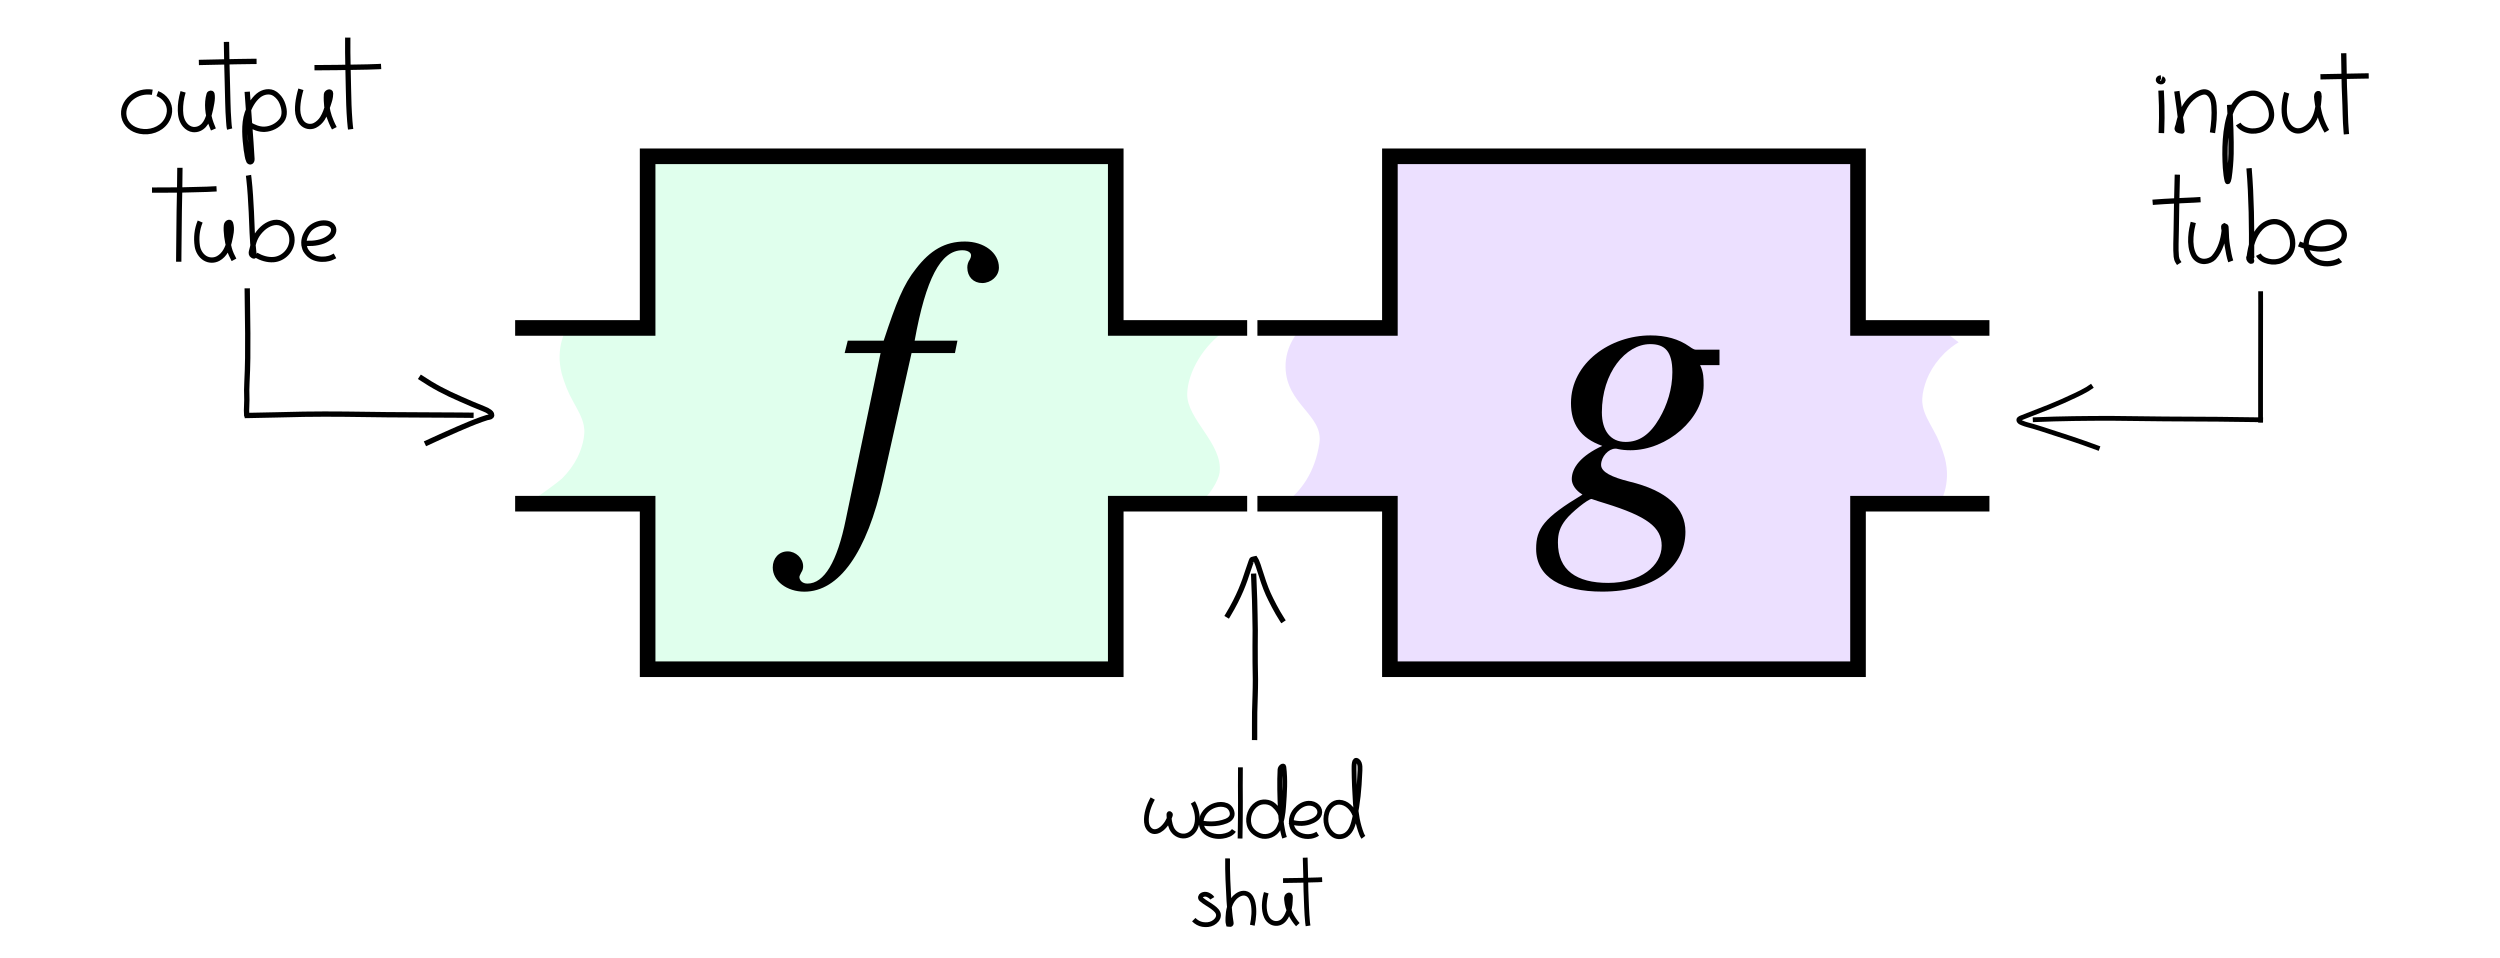
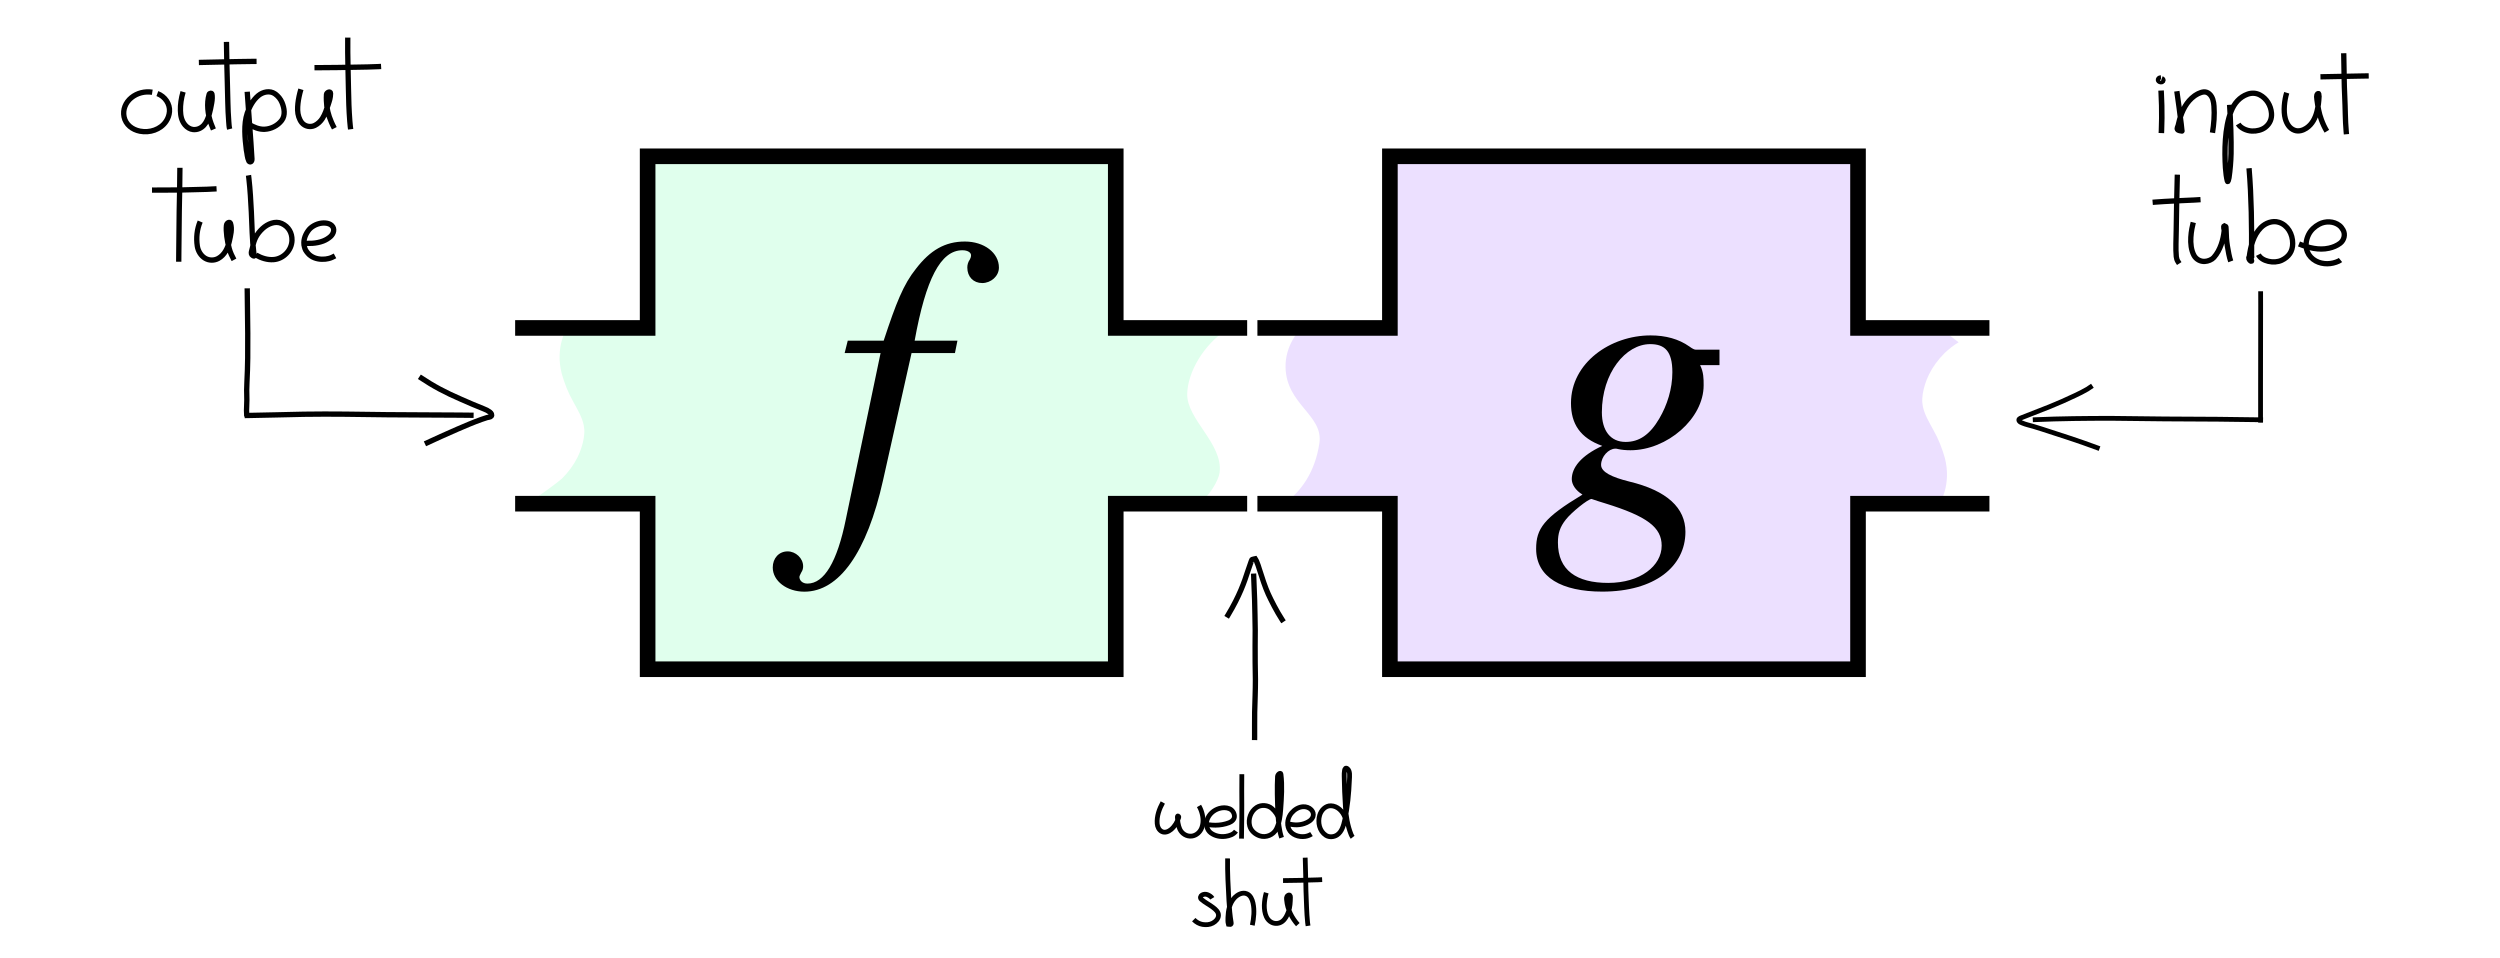
<svg xmlns="http://www.w3.org/2000/svg" xmlns:xlink="http://www.w3.org/1999/xlink" width="470" height="180" viewBox="0 10 470 180">
  <defs>
    <symbol id="a" overflow="visible" style="overflow:visible">
      <path d="M.344-3.953h.906L.375.234C.156 1.313-.172 1.86-.594 1.86c-.125 0-.203-.078-.203-.171 0-.016.016-.047.047-.11a.264.264 0 0 0 .047-.156c0-.203-.188-.375-.39-.375-.22 0-.376.172-.376.406 0 .344.36.61.797.61.875 0 1.578-.985 1.985-2.813l.718-3.203h1.094l.063-.313H2.109c.282-1.562.657-2.28 1.204-2.28.14 0 .218.062.218.124 0 .031 0 .047-.031.11a.344.344 0 0 0-.063.203c0 .234.157.39.376.39.218 0 .421-.172.421-.39 0-.375-.375-.657-.859-.657-.5 0-.875.22-1.234.688-.313.39-.5.86-.813 1.812H.422Zm0 0" style="stroke:none" />
    </symbol>
  </defs>
  <g style="display:inline">
    <path d="M238.057 177.837a9.841 9.841 0 0 0-.369 2.353c-.007.744.083 1.515.408 2.192.213.442.554.82 1.006 1.04a1.907 1.907 0 0 0 1.965-.193c.586-.446.91-1.14 1.159-1.812.323-.874.357-1.823.377-2.751.007-.314-.154-.539-.472-.325-.338.228-.273.572-.245.879.15 1.746 1.01 3.399 2.105 4.61" style="fill:none;fill-opacity:.996;stroke:#000;stroke-width:.9;stroke-linecap:butt;stroke-miterlimit:4;stroke-dasharray:none;stroke-opacity:1" />
    <path d="M419.933-5.431h-18.525v-24.085h53.932v24.085h-29.268" style="fill:#fff6d5;stroke:#000;stroke-width:1;stroke-miterlimit:2;stroke-dasharray:none" />
-     <path d="M254.69 163.183c-.443-1.217-1.535-2.336-2.904-2.37-1.15-.03-2.038.944-2.343 1.975-.446 1.505-.068 3.32 1.291 4.211.696.456 1.688.372 2.35-.077 1.008-.686 1.33-1.963 1.58-3.085.614-2.757.867-5.583.983-8.399.033-.782.197-1.943-.442-2.405-.671-.487-.656.906-.651 1.573.017 2.133.122 4.297.257 6.426.123 1.93.46 3.967 1.18 5.777.05.128.201.441.328.607M242.422 164.424c1.189.435 2.54.541 3.76.133.784-.263 1.62-.708 1.875-1.501.158-.492.005-1.027-.362-1.41-.429-.446-1.06-.668-1.694-.636-.975.049-1.819.612-2.412 1.295-.802.925-1.075 2.276-.584 3.377.535 1.196 2.095 1.762 3.418 1.552a3.387 3.387 0 0 0 1.306-.496M240.883 163.745c-.11-.951-.718-1.738-1.405-2.36-.822-.742-2.255-.842-3.191-.22-1.232.818-1.8 2.414-1.454 3.842.247 1.02 1.135 1.785 2.103 2.11 1.3.438 2.848-.19 3.467-1.436.628-1.266.812-2.698.915-4.087.183-2.463.355-4.954.046-7.407-.055-.435-.696.03-.723.493-.127 2.178-.055 5.24.083 7.853.084 1.59.266 3.456.772 4.968M224.85 164.47c1.845.536 3.877.6 5.685-.108.568-.222 1.15-.704 1.122-1.378-.029-.663-.43-1.304-1.059-1.56-.685-.278-1.438-.253-2.135-.041-1.159.35-2.162 1.242-2.53 2.425-.296.955-.004 2.082.795 2.684.872.656 2.022.874 3.088.723.811-.115 1.661-.389 2.157-1.094" style="fill:none;fill-opacity:.996;stroke:#000;stroke-width:.9;stroke-linecap:butt;stroke-miterlimit:4;stroke-dasharray:none;stroke-opacity:1" />
-     <path d="M216.71 160.126c-.743 1.357-1.295 2.895-1.171 4.438.053.656.36 1.324.956 1.638.633.333 1.386.04 1.928-.413.798-.667 1.33-1.588 1.611-2.55.075-.255-.295-.471-.28-.064.029.74.158 1.774.506 2.53.441.959 1.436 1.586 2.5 1.456.956-.116 1.75-.844 2.08-1.746.45-1.226.273-2.556-.17-3.715a5.73 5.73 0 0 0-.409-.85M235.434 183.943c.284-1.364.438-2.801.133-4.172-.15-.675-.462-1.433-1.14-1.732-.873-.385-1.83.17-2.41.827-.873.988-1.119 2.337-1.166 3.604-.016.425-.034.884.08 1.286.272.029.61.172.53-.306-.206-1.215-.35-2.75-.425-4.137-.143-2.64-.29-5.286-.25-7.931" style="fill:none;fill-opacity:.996;stroke:#000;stroke-width:.9;stroke-linecap:butt;stroke-miterlimit:4;stroke-dasharray:none;stroke-opacity:1" />
-     <path d="m233.14 167.19.01-.63c.012-1.662.074-4.25.05-5.913-.038-1.98-.002-3.958 0-5.937" style="fill:#000;fill-opacity:.996;stroke:#000;stroke-width:.9;stroke-linecap:square;stroke-miterlimit:4;stroke-dasharray:none;stroke-opacity:1" />
+     <path d="M252.828 163.613c-.4-1.093-1.384-2.098-2.616-2.128-1.038-.026-1.837.848-2.112 1.773-.402 1.351-.062 2.98 1.163 3.78.628.41 1.522.334 2.117-.07.909-.615 1.2-1.762 1.425-2.768.552-2.475.78-5.013.886-7.54.029-.703.177-1.745-.4-2.16-.604-.437-.59.814-.586 1.412.016 1.915.11 3.858.232 5.769.11 1.732.415 3.562 1.063 5.187.045.115.181.396.295.544M241.774 164.727c1.07.39 2.29.486 3.387.12.707-.237 1.461-.637 1.69-1.349.142-.441.005-.922-.326-1.265-.386-.4-.955-.6-1.526-.572-.878.044-1.64.55-2.173 1.163-.723.83-.97 2.043-.526 3.032.48 1.074 1.886 1.582 3.079 1.393.42-.066.826-.218 1.177-.445M240.388 164.117c-.1-.854-.648-1.56-1.267-2.118-.74-.667-2.032-.757-2.875-.199-1.11.735-1.622 2.168-1.31 3.45.222.916 1.023 1.603 1.895 1.895 1.172.393 2.566-.171 3.123-1.29.567-1.137.732-2.423.825-3.67.165-2.21.32-4.447.041-6.65-.05-.39-.627.029-.65.443-.115 1.956-.05 4.704.074 7.051.075 1.427.24 3.103.696 4.46M225.941 164.767c1.663.482 3.493.539 5.123-.097.51-.199 1.036-.631 1.01-1.236-.025-.595-.387-1.171-.954-1.4-.617-.25-1.296-.228-1.924-.038-1.044.315-1.948 1.115-2.279 2.177-.267.858-.004 1.87.716 2.41.786.589 1.822.784 2.783.65.73-.104 1.496-.35 1.943-.983" style="fill:none;fill-opacity:.996;stroke:#000;stroke-width:.9;stroke-linecap:butt;stroke-miterlimit:4;stroke-dasharray:none;stroke-opacity:1" />
+     <path d="M218.607 160.868c-.67 1.218-1.167 2.599-1.055 3.984.047.59.323 1.189.861 1.471.57.299 1.249.036 1.737-.37.719-.6 1.199-1.427 1.452-2.29.067-.23-.266-.424-.252-.058.025.664.141 1.593.455 2.272.398.86 1.294 1.423 2.254 1.307.86-.104 1.576-.758 1.874-1.568.405-1.1.245-2.294-.154-3.335a5.135 5.135 0 0 0-.368-.763" style="fill:none;fill-opacity:.996;stroke:#000;stroke-width:.9;stroke-linecap:butt;stroke-miterlimit:4;stroke-dasharray:none;stroke-opacity:1" />
+     <path d="M235.434 183.943c.284-1.364.438-2.801.133-4.172-.15-.675-.462-1.433-1.14-1.732-.873-.385-1.83.17-2.41.827-.873.988-1.119 2.337-1.166 3.604-.016.425-.034.884.08 1.286.272.029.61.172.53-.306-.206-1.215-.35-2.75-.425-4.137-.143-2.64-.29-5.286-.25-7.931" style="fill:none;fill-opacity:.996;stroke:#000;stroke-width:.9;stroke-linecap:butt;stroke-miterlimit:4;stroke-dasharray:none;stroke-opacity:1" />
+     <path d="m233.41 167.21.009-.565c.012-1.493.068-3.816.045-5.31-.033-1.777 0-3.553 0-5.33" style="fill:#000;fill-opacity:.996;stroke:#000;stroke-width:.9;stroke-linecap:square;stroke-miterlimit:4;stroke-dasharray:none;stroke-opacity:1" />
    <path d="M224.425 182.897c.454.45 1.023.795 1.663.899.65.105 1.336.066 1.922-.256.539-.295 1.047-.807 1.065-1.443.018-.65-.526-1.121-1.006-1.488-.716-.548-1.54-.94-2.22-1.538-.284-.249-.164-.65.134-.811a1.217 1.217 0 0 1 1.097-.035c.32.15.643.347.83.654" style="fill:none;fill-opacity:.996;stroke:#000;stroke-width:.9;stroke-linecap:butt;stroke-miterlimit:4;stroke-dasharray:none;stroke-opacity:1" />
    <g style="stroke-width:.9;stroke-dasharray:none">
      <path d="M244.74 173.398c.072 2.076.1 4.156.143 6.234.08 1.796.12 4.196.311 5.984.058.438.029.238.086.602" style="fill:#000;fill-opacity:.996;stroke:#000;stroke-width:.9;stroke-linecap:butt;stroke-miterlimit:4;stroke-dasharray:none;stroke-opacity:1" transform="translate(.636 -2.157)" />
      <path d="m247.925 177.527-.804.04c-2.18.09-4.362.105-6.544.14" style="fill:#000;fill-opacity:.996;stroke:#000;stroke-width:.9;stroke-linecap:butt;stroke-miterlimit:4;stroke-dasharray:none;stroke-opacity:1" transform="translate(.636 -2.157)" />
    </g>
    <path d="M235.697 118.33c.027.61.043 1.229.066 1.75.07 1.825.158 3.65.167 5.475.049 1.953.076 3.906.032 5.858-.005 2.11.016 4.22.058 6.33.006 2.06-.097 4.116-.144 6.174-.033 1.573.013 3.145-.01 4.718" style="fill:#000;fill-opacity:.996;stroke:#000;stroke-width:1;stroke-linecap:square;stroke-miterlimit:4;stroke-dasharray:none;stroke-opacity:1" />
    <path d="M241.028 126.482c-1.01-1.549-2.07-3.65-2.595-4.794-.577-1.256-1.2-3.176-1.653-4.618-.168-.535-.334-1.082-.56-1.588-.068-.153-.166-.281-.25-.422-.198.045-.406.047-.595.136-.033.014-.165.387-.19.455a39.82 39.82 0 0 0-.588 1.704c-.664 2.063-1.555 4.664-3.73 8.272" style="fill:none;fill-opacity:.996;stroke:#000;stroke-width:1;stroke-linecap:square;stroke-miterlimit:4;stroke-dasharray:none;stroke-opacity:1" />
    <path d="M429.905 26.643c-.431 1.374-.665 3.468-.27 4.879.248.886.757 1.84 1.78 2.191.75.258 1.565-.008 2.184-.42 1.136-.754 1.687-1.958 1.992-3.132.23-.907.337-1.836.384-2.763-.125-.118.107-.809-.257-.57-.3.32-.148.777-.125 1.158.172 1.252.364 2.51.823 3.711.273.75.608 1.484 1.033 2.177M420.785 32.529c.429.738 1.556 1.28 2.582 1.321.924.037 1.868-.209 2.513-.711.885-.69 1.24-1.634 1.159-2.66-.114-1.43-.92-2.766-2.195-3.43-.695-.361-1.509-.412-2.287-.135-1.536.547-2.523 1.75-3.098 3.2-1.247 3.141-1.268 7.527-1.071 10.672.052.828.187 1.856.35 2.462.101.382.282-.377.314-.6a37.86 37.86 0 0 0 .385-4.57c.049-2.587-.08-6.243-.274-9.159M415.944 34.178c.27-1.661.404-3.338.283-5.011-.06-.81-.212-1.728-.898-2.317-.656-.563-1.362-.348-2.061-.027-.23.136-.473.255-.688.41-1.529 1.106-2.34 2.787-2.826 4.509-.086.345-.179.687-.253 1.034-.057.26-.289.56-.141.785.16.245.555.242.85.302.045.01 0-.086-.013-.13-.045-.592-.039-.45-.124-1.161a287.67 287.67 0 0 0-.828-6.194" style="fill:none;fill-opacity:.996;stroke:#000;stroke-width:1;stroke-linecap:butt;stroke-miterlimit:4;stroke-dasharray:none;stroke-opacity:1" transform="matrix(1 .001 0 1 0 .365)" />
    <g style="stroke:#000;stroke-width:.894;stroke-dasharray:none">
      <path d="M407.372 32.234c.077 1.456.099 2.914.092 4.372-.01.726-.02 1.454-.05 2.18" style="fill:#000;fill-opacity:.996;stroke:#000;stroke-width:.894;stroke-linecap:square;stroke-miterlimit:4;stroke-dasharray:none;stroke-opacity:1" transform="matrix(1.16565 .00117 0 1.07456 -68.545 -7.614)" />
      <path d="M407.34 29.55c-.126.01-.261.056-.338.177a.33.33 0 0 0 .033.42.406.406 0 0 0 .276.125c.096.003.202-.021.265-.106a.29.29 0 0 0 .064-.146c.01-.155-.091-.278-.174-.304" style="fill:none;fill-opacity:.996;stroke:#000;stroke-width:.894;stroke-linecap:butt;stroke-miterlimit:4;stroke-dasharray:none;stroke-opacity:1" transform="matrix(1.16565 .00117 0 1.07456 -68.545 -7.614)" />
    </g>
    <path d="M440.63 19.702c.068 2.566.05 5.133.182 7.698.112 2.177.08 4.36.275 6.534" style="fill:#000;fill-opacity:.996;stroke:#000;stroke-width:1;stroke-linecap:square;stroke-miterlimit:4;stroke-dasharray:none;stroke-opacity:1" transform="matrix(1 .001 0 1 0 .365)" />
    <path d="m444.82 23.468-.956.017c-1.876.03-5.248.108-7.12.145" style="fill:#000;fill-opacity:.996;stroke:#000;stroke-width:1;stroke-linecap:square;stroke-miterlimit:4;stroke-dasharray:none;stroke-opacity:1" transform="matrix(1 .001 0 1 0 .365)" />
    <path d="M432.21 55.064c1.77.723 3.741 1.226 5.648.79.752-.17 1.497-.466 2.11-.945.719-.562 1.002-1.644.533-2.468-.186-.327-.396-.619-.686-.848-1.057-.837-2.629-.877-3.803-.254-.842.445-1.577 1.118-2.002 1.982-.487.988-.645 2.18-.222 3.216.3.737.88 1.348 1.583 1.728 1.323.715 2.976.653 4.31.015.117-.055.23-.121.33-.202M424.579 57.093c.625 1.238 2.927 1.74 4.391 1.04 1.326-.632 2.054-1.677 2.053-3.155 0-1.767-.927-3.456-2.6-3.981-1.197-.377-2.532.14-3.391 1.013-1.425 1.448-1.9 3.475-2.172 5.487-.414.411.758 1.345.366.49-.151-.358.187-.218.067-.662.043-5.498-.018-11.004-.473-16.485M419.38 58.353c-.26-.713-.483-1.956-.63-2.86-.167-1.022-.226-2.054-.246-3.084-.058-.438.1-.608-.321-.749-.284.12 0 .659-.038 1.001-.176 1.555-.681 3.544-1.947 4.967-.35.394-1.07.71-1.693.739a2.178 2.178 0 0 1-2.032-1.118c-1.1-2.044-.439-5.004-.14-6.21" style="fill:none;fill-opacity:.996;stroke:#000;stroke-width:1;stroke-linecap:butt;stroke-miterlimit:4;stroke-dasharray:none;stroke-opacity:1" transform="matrix(1 .001 0 1 0 .365)" />
    <g style="stroke-width:1.024;stroke-dasharray:none">
      <path d="m415.716 47.938-.609.04c-1.805.078-5.8.261-7.597.41" style="fill:#000;fill-opacity:.996;stroke:#000;stroke-width:1.024;stroke-linecap:square;stroke-miterlimit:4;stroke-dasharray:none;stroke-opacity:1" transform="matrix(.97622 .00098 0 .97754 7.372 .293)" />
      <path d="M411.849 59.772c-.149-.232-.257-.578-.29-.904-.148-1.516-.032-3.303-.012-5.073.045-3.393.1-6.786.2-10.178" style="fill:none;fill-opacity:.996;stroke:#000;stroke-width:1.024;stroke-linecap:square;stroke-miterlimit:4;stroke-dasharray:none;stroke-opacity:1" transform="matrix(.97622 .00098 0 .97754 7.372 .293)" />
    </g>
    <path d="M382.616 88.153c4.772-.215 9.549-.263 14.326-.27 6.68.088 13.362.143 20.044.15 2.672.016 5.345.056 8.018.096" style="fill:#000;fill-opacity:.996;stroke:#000;stroke-width:.9;stroke-linecap:square;stroke-miterlimit:4;stroke-dasharray:none;stroke-opacity:1" transform="matrix(1 .001 0 1 0 .365)" />
    <path d="M424.985 88.213c-.003-2.099-.002-4.2 0-6.298-.001-2.55.008-5.098.01-7.648 0-2.52.008-5.04.009-7.56L425 64.42" style="fill:#000;fill-opacity:.996;stroke:#000;stroke-width:.9;stroke-linecap:square;stroke-miterlimit:4;stroke-dasharray:none;stroke-opacity:1" transform="matrix(1 .001 0 1 0 .365)" />
    <path d="M392.998 82.013c-.192.129-.376.268-.575.387-.81.481-1.473.794-2.333 1.206a84.306 84.306 0 0 1-4.752 2.098c-1.754.71-3.52 1.394-5.285 2.078-.374.145-.679.311-.422.663.13.178.364.254.566.342.663.288 1.382.42 2.074.628.562.17 1.125.341 1.685.522 3.718 1.203 6.67 2.13 10.335 3.487" style="fill:none;fill-opacity:.996;stroke:#000;stroke-width:.9;stroke-linecap:square;stroke-miterlimit:4;stroke-dasharray:none;stroke-opacity:1" transform="matrix(1 .001 0 1 0 .365)" />
    <path d="M56.704 55.26c1.343.149 2.77.114 4.033-.37a4.533 4.533 0 0 0 1.421-.867c.577-.55.847-1.44.214-2.05a1.6 1.6 0 0 0-.507-.316 2.355 2.355 0 0 0-.63-.144c-1.03-.11-2.105.3-2.837.93-.19.164-.352.356-.492.558-.606.87-.94 1.887-.691 2.916.153.637.28.787.698 1.302.153.19.351.35.56.491.766.52 1.775.68 2.713.576.196-.022.389-.064.58-.105.443-.095.828-.296 1.215-.5" style="fill:none;fill-opacity:.996;stroke:#000;stroke-width:1;stroke-linecap:butt;stroke-miterlimit:4;stroke-dasharray:none;stroke-opacity:1" transform="matrix(1 .001 0 1 0 .365)" />
    <path d="M37.634 51.249c-.598 1.428-.783 3.054-.538 4.63.14.891.654 1.793 1.474 2.277.78.46 1.737.43 2.47.022 1.165-.65 1.793-1.934 2.07-3.216.239-1.104.582-2.295.214-3.4-.112-.336-.69-.12-.75.396-.13 1.118.134 2.946.524 4.38.199.732.53 1.43.891 2.105M56.568 26.364c-.262.875-.475 1.907-.553 2.643-.09.848-.117 1.756.159 2.556.124.36.31.767.55 1.061.595.73 1.626.94 2.456.533.578-.284 1.107-.79 1.442-1.327.498-.8.77-1.662 1.061-2.55.26-.791.445-1.3.46-2.131.01-.56-.734-.163-.76.136-.034.403-.028.812-.016 1.22.045 1.498.344 2.65.927 4.012.17.397.363.785.561 1.169" style="fill:none;fill-opacity:.996;stroke:#000;stroke-width:1;stroke-linecap:butt;stroke-miterlimit:4;stroke-dasharray:none;stroke-opacity:1" transform="matrix(1 .001 0 1 0 .365)" />
    <path d="M46.795 32.965c.898.531 1.898.975 2.967.922 1.235-.063 2.448-.685 3.193-1.663.73-.96.503-2.301.07-3.346a3.796 3.796 0 0 0-1.334-1.659c-.955-.665-2.268-.371-3.116.335-1.027.856-1.666 2.07-2.089 3.313-.714 2.102-.436 4.753-.173 6.914.16.692.159 1.432.47 2.082.227.337.598.14.582-.375-.228-4.092-.628-8.56-.888-12.651" style="fill:none;fill-opacity:.996;stroke:#000;stroke-width:1;stroke-linecap:butt;stroke-miterlimit:4;stroke-dasharray:none;stroke-opacity:1" transform="matrix(1 .001 0 1 0 .365)" />
    <path d="M28.629 26.947c-1.407-.215-2.838.13-3.948 1.043-1.06.873-1.635 2.212-1.361 3.574.298 1.482 1.551 2.424 2.99 2.706 1.843.362 3.867-.29 4.918-1.871a3.854 3.854 0 0 0 .633-1.798c.129-1.469-.865-2.878-2.277-3.402" style="fill:none;fill-opacity:.996;stroke:#000;stroke-width:1;stroke-linecap:butt;stroke-miterlimit:4;stroke-dasharray:none;stroke-opacity:1" transform="matrix(1 .001 0 1 0 .365)" />
    <path d="M42.576 17.468c.047 2.568.074 5.138.166 7.705.087 2.427.066 4.86.262 7.28.038.468.055.949.172 1.407" style="fill:#000;fill-opacity:.996;stroke:#000;stroke-width:1;stroke-linecap:butt;stroke-miterlimit:4;stroke-dasharray:none;stroke-opacity:1" transform="matrix(1 .001 0 1 0 .365)" />
    <path d="M34.419 26.866c-.361 1.252-.523 2.389-.495 3.532.025 1.008.213 1.919.872 2.706.365.437.952.806 1.527.852.818.065 1.511-.271 2.02-.837.893-.994 1.188-2.755 1.45-4.145.123-.65.136-1.279.053-1.698-.048-.242-.454-.18-.525.056-.505 1.688-.263 3.825.36 5.493.127.34.3.784.44 1.108" style="fill:none;fill-opacity:.996;stroke:#000;stroke-width:1;stroke-linecap:butt;stroke-miterlimit:4;stroke-dasharray:none;stroke-opacity:1" transform="matrix(1 .001 0 1 0 .365)" />
    <path d="M65.377 17.137c-.036 3.022.085 6.045.131 9.068.032 2.048.096 4.094.254 6.137.027.345.053.69.097 1.033" style="fill:#000;fill-opacity:.996;stroke:#000;stroke-width:1;stroke-linecap:square;stroke-miterlimit:4;stroke-dasharray:none;stroke-opacity:1" transform="matrix(1 .001 0 1 0 .365)" />
    <path d="M47.736 21.128c-.953.007-2.107.029-3.386.053-2.686.052-3.78.08-6.464.148" style="fill:#000;fill-opacity:.996;stroke:#000;stroke-width:1;stroke-linecap:square;stroke-miterlimit:4;stroke-dasharray:none;stroke-opacity:1" transform="matrix(1 .001 0 1 0 .365)" />
    <path d="m40.216 45.118-1.28.065c-3.285.125-6.573.177-9.86.163" style="fill:#000;fill-opacity:.996;stroke:#000;stroke-width:1;stroke-linecap:square;stroke-miterlimit:4;stroke-dasharray:none;stroke-opacity:1" transform="matrix(1 .001 0 1 0 .365)" />
    <path d="M59.622 22.299c2.51-.015 5.028-.043 7.54-.104 1.322-.031 2.68-.037 3.987-.11" style="fill:#000;fill-opacity:.996;stroke:#000;stroke-width:1;stroke-linecap:square;stroke-miterlimit:4;stroke-dasharray:none;stroke-opacity:1" transform="matrix(1 .001 0 1 0 .365)" />
    <path d="M48.123 57.53c1.003.578 2.145.948 3.32.858 1.855-.142 3.42-1.787 3.45-3.645.024-1.37-.615-2.542-1.911-3.137-1.237-.568-2.689.085-3.61.937-1.079.999-1.65 2.092-1.876 3.506-.08.494-.506 1.272 0 1.56.334.19.304.188.23-.374-.334-2.576-.337-5.183-.473-7.777-.11-2.096-.22-4.194-.458-6.28-.03-.263-.052-.498-.075-.628" style="fill:none;fill-opacity:.996;stroke:#000;stroke-width:1;stroke-linecap:butt;stroke-miterlimit:4;stroke-dasharray:none;stroke-opacity:1" transform="matrix(1 .001 0 1 0 .365)" />
    <path d="M33.822 41.146c0 2.72-.082 5.442-.126 8.163a690.674 690.674 0 0 0-.083 7.958c-.003.512-.012 1.025-.012 1.537" style="fill:#000;fill-opacity:.996;stroke:#000;stroke-width:1;stroke-linecap:butt;stroke-miterlimit:4;stroke-dasharray:none;stroke-opacity:1" transform="matrix(1 .001 0 1 0 .365)" />
    <path d="M46.483 64.294c.04 2.635.076 5.27.095 7.904.018 3.465.013 5.958-.16 9.42-.11 2.067.063 2.376-.048 4.442-.037.681-.024.743.003 1.322" style="fill:#000;fill-opacity:.996;stroke:#000;stroke-width:1;stroke-linecap:square;stroke-miterlimit:4;stroke-dasharray:none;stroke-opacity:1" transform="matrix(1 .001 0 1 0 .365)" />
    <path d="m88.54 87.613-2.333-.022c-4.502-.043-9.004-.014-13.506-.064-5.196-.058-10.393-.163-15.59-.07-3.539.062-7.076.196-10.616.243" style="fill:#000;fill-opacity:.996;stroke:#000;stroke-width:1;stroke-linecap:square;stroke-miterlimit:4;stroke-dasharray:none;stroke-opacity:1" transform="matrix(1 .001 0 1 0 .365)" />
    <path d="M79.889 92.992a280.02 280.02 0 0 1 6.086-2.75c1.514-.654 3.027-1.308 4.582-1.861.325-.115.654-.215.98-.326.276-.093.643-.06.827-.286.184-.227-.01-.553-.246-.734-.47-.328-.647-.43-1.181-.633-1.407-.538-2.814-1.166-4.196-1.765-3.066-1.33-5.043-2.356-7.903-4.245" style="fill:none;fill-opacity:.996;stroke:#000;stroke-width:1;stroke-linecap:butt;stroke-miterlimit:4;stroke-dasharray:none;stroke-opacity:1" transform="matrix(1 .001 0 1 0 .365)" />
    <path d="M122.345 39.66v32.795l-16.12-.297c-.105.282-.05.134-.157.44-.307.898-.593 1.8-.727 2.715-.061.52-.121.925-.136 1.453-.039 1.158.115 2.315.394 3.46.514 1.802 1.196 3.586 2.184 5.316.789 1.44 1.649 2.88 1.957 4.395.09.638.144.829.111 1.476-.063 1.214-.392 2.423-.848 3.602-.141.315-.267.633-.422.945-.698 1.41-1.683 2.763-2.94 4.019-.78.715-4.254 3.255-5.283 3.848 7.318.593 13.658.853 21.808 1.124v31.03h87.248v-30.758l15.6-.404c2.286-1.24 4.094-4.57 4.271-5.964.688-5.438-6.212-9.998-6.09-14.827.1-3.945 2.919-9.174 7.738-12.292 0 0-15.758.29-21.52.24V39.659z" style="fill:#e0ffed;fill-opacity:1;stroke:none;stroke-width:.08;stroke-linecap:square;stroke-linejoin:miter;stroke-miterlimit:4;stroke-dasharray:none;stroke-opacity:1" />
    <path d="M96.847 104.695h24.907v31.12h88.008v-31.12h24.705M96.847 71.654h24.907v-32.27h88.008v32.27h24.705" style="fill:none;fill-rule:evenodd;stroke:#000;stroke-width:2.934px;stroke-linecap:butt;stroke-linejoin:miter;stroke-opacity:1" />
    <use xlink:href="#a" width="100%" height="100%" x="217.415" y="156.682" style="fill:#000;fill-opacity:1" transform="translate(-1464.76 -1062.334) scale(7.45574)" />
    <g style="fill:#ece0ff;fill-opacity:1">
      <path d="M249.244 157.951v54.754l-29.474-.496s-4.387 4.6-4.265 11.46c.21 11.818 11.958 15.01 10.62 23.898-1.372 9.105-5.724 15.045-10.876 18.87l33.008.095.688 52.232h145.662l1.066-51.353s17.199-2.983 25.733-1.73c.177-.47.086-.225.264-.736.511-1.499.99-3.006 1.213-4.533.103-.87.204-1.544.228-2.426.066-1.933-.193-3.862-.658-5.773-.86-3.01-1.997-5.99-3.646-8.879-1.318-2.402-2.752-4.807-3.266-7.336-.151-1.066-.24-1.384-.186-2.465.106-2.026.656-4.044 1.416-6.013.236-.526.447-1.057.706-1.579 1.164-2.352 2.808-4.612 4.908-6.709 1.302-1.194 2.665-2.368 4.383-3.357l-6.23-4.795a82.45 82.45 0 0 0-3.354 2.205l.73-1.38h-23.307V157.95Z" style="opacity:1;fill:#ece0ff;fill-opacity:1;stroke:none;stroke-width:.133;stroke-linecap:square;stroke-linejoin:miter;stroke-miterlimit:4;stroke-dasharray:none;stroke-opacity:1" transform="translate(112.601 -54.95) scale(.59897)" />
      <g style="fill:#ece0ff;fill-opacity:1">
        <path d="M155.006 199.899h31.186v38.966h110.199V199.9h30.934m-172.319-41.374h31.186V118.12h110.199v40.406h30.934" style="fill:#ece0ff;fill-opacity:1;fill-rule:evenodd;stroke:#000;stroke-width:3.673px;stroke-linecap:butt;stroke-linejoin:miter;stroke-opacity:1" transform="translate(112.601 -54.95) scale(.79863)" />
      </g>
    </g>
    <path d="M323.263 78.64v-2.903h-4.466c-.224 0-.596-.15-1.192-.596-2.01-1.414-4.467-2.084-7.296-2.084-7.519 0-14.964 5.137-14.964 12.73 0 3.872 1.713 6.552 5.882 8.04-4.02 1.862-5.733 4.095-5.733 6.253 0 .968.67 2.085 2.01 2.904-7.295 4.392-8.71 6.402-8.71 10.2 0 5.36 4.84 8.04 12.433 8.04 9.901 0 15.634-4.765 15.634-11.242 0-4.467-3.425-7.743-10.572-9.455-3.275-.818-5.285-1.786-5.285-3.126 0-1.563 1.414-3.052 2.68-3.052.149 0 .297 0 .52.074.67.15 1.49.224 2.309.224 6.923 0 13.772-5.956 13.772-12.21 0-1.266 0-2.457-.67-3.797zm-8.859 1.34c0 3.127-.968 6.18-2.457 8.71-1.786 3.053-3.796 4.393-6.328 4.393-2.829 0-4.467-2.084-4.467-5.583 0-7.37 4.467-12.805 9.083-12.805 2.755 0 4.17 1.34 4.17 5.285zm-2.01 32.608c0 3.797-4.02 6.999-10.05 6.999-5.956 0-9.455-2.383-9.455-7.594 0-1.712.372-2.904 1.489-4.318 1.042-1.34 4.169-3.871 4.839-3.871.819.297 1.563.52 2.531.819 7.966 2.456 10.646 4.54 10.646 7.966z" style="font-style:italic;font-variant:normal;font-weight:400;font-stretch:normal;font-size:22.5px;line-height:1.25;font-family:STIXGeneral;-inkscape-font-specification:&quot;STIXGeneral Italic&quot;;fill:#000;stroke-width:.599" />
  </g>
</svg>
